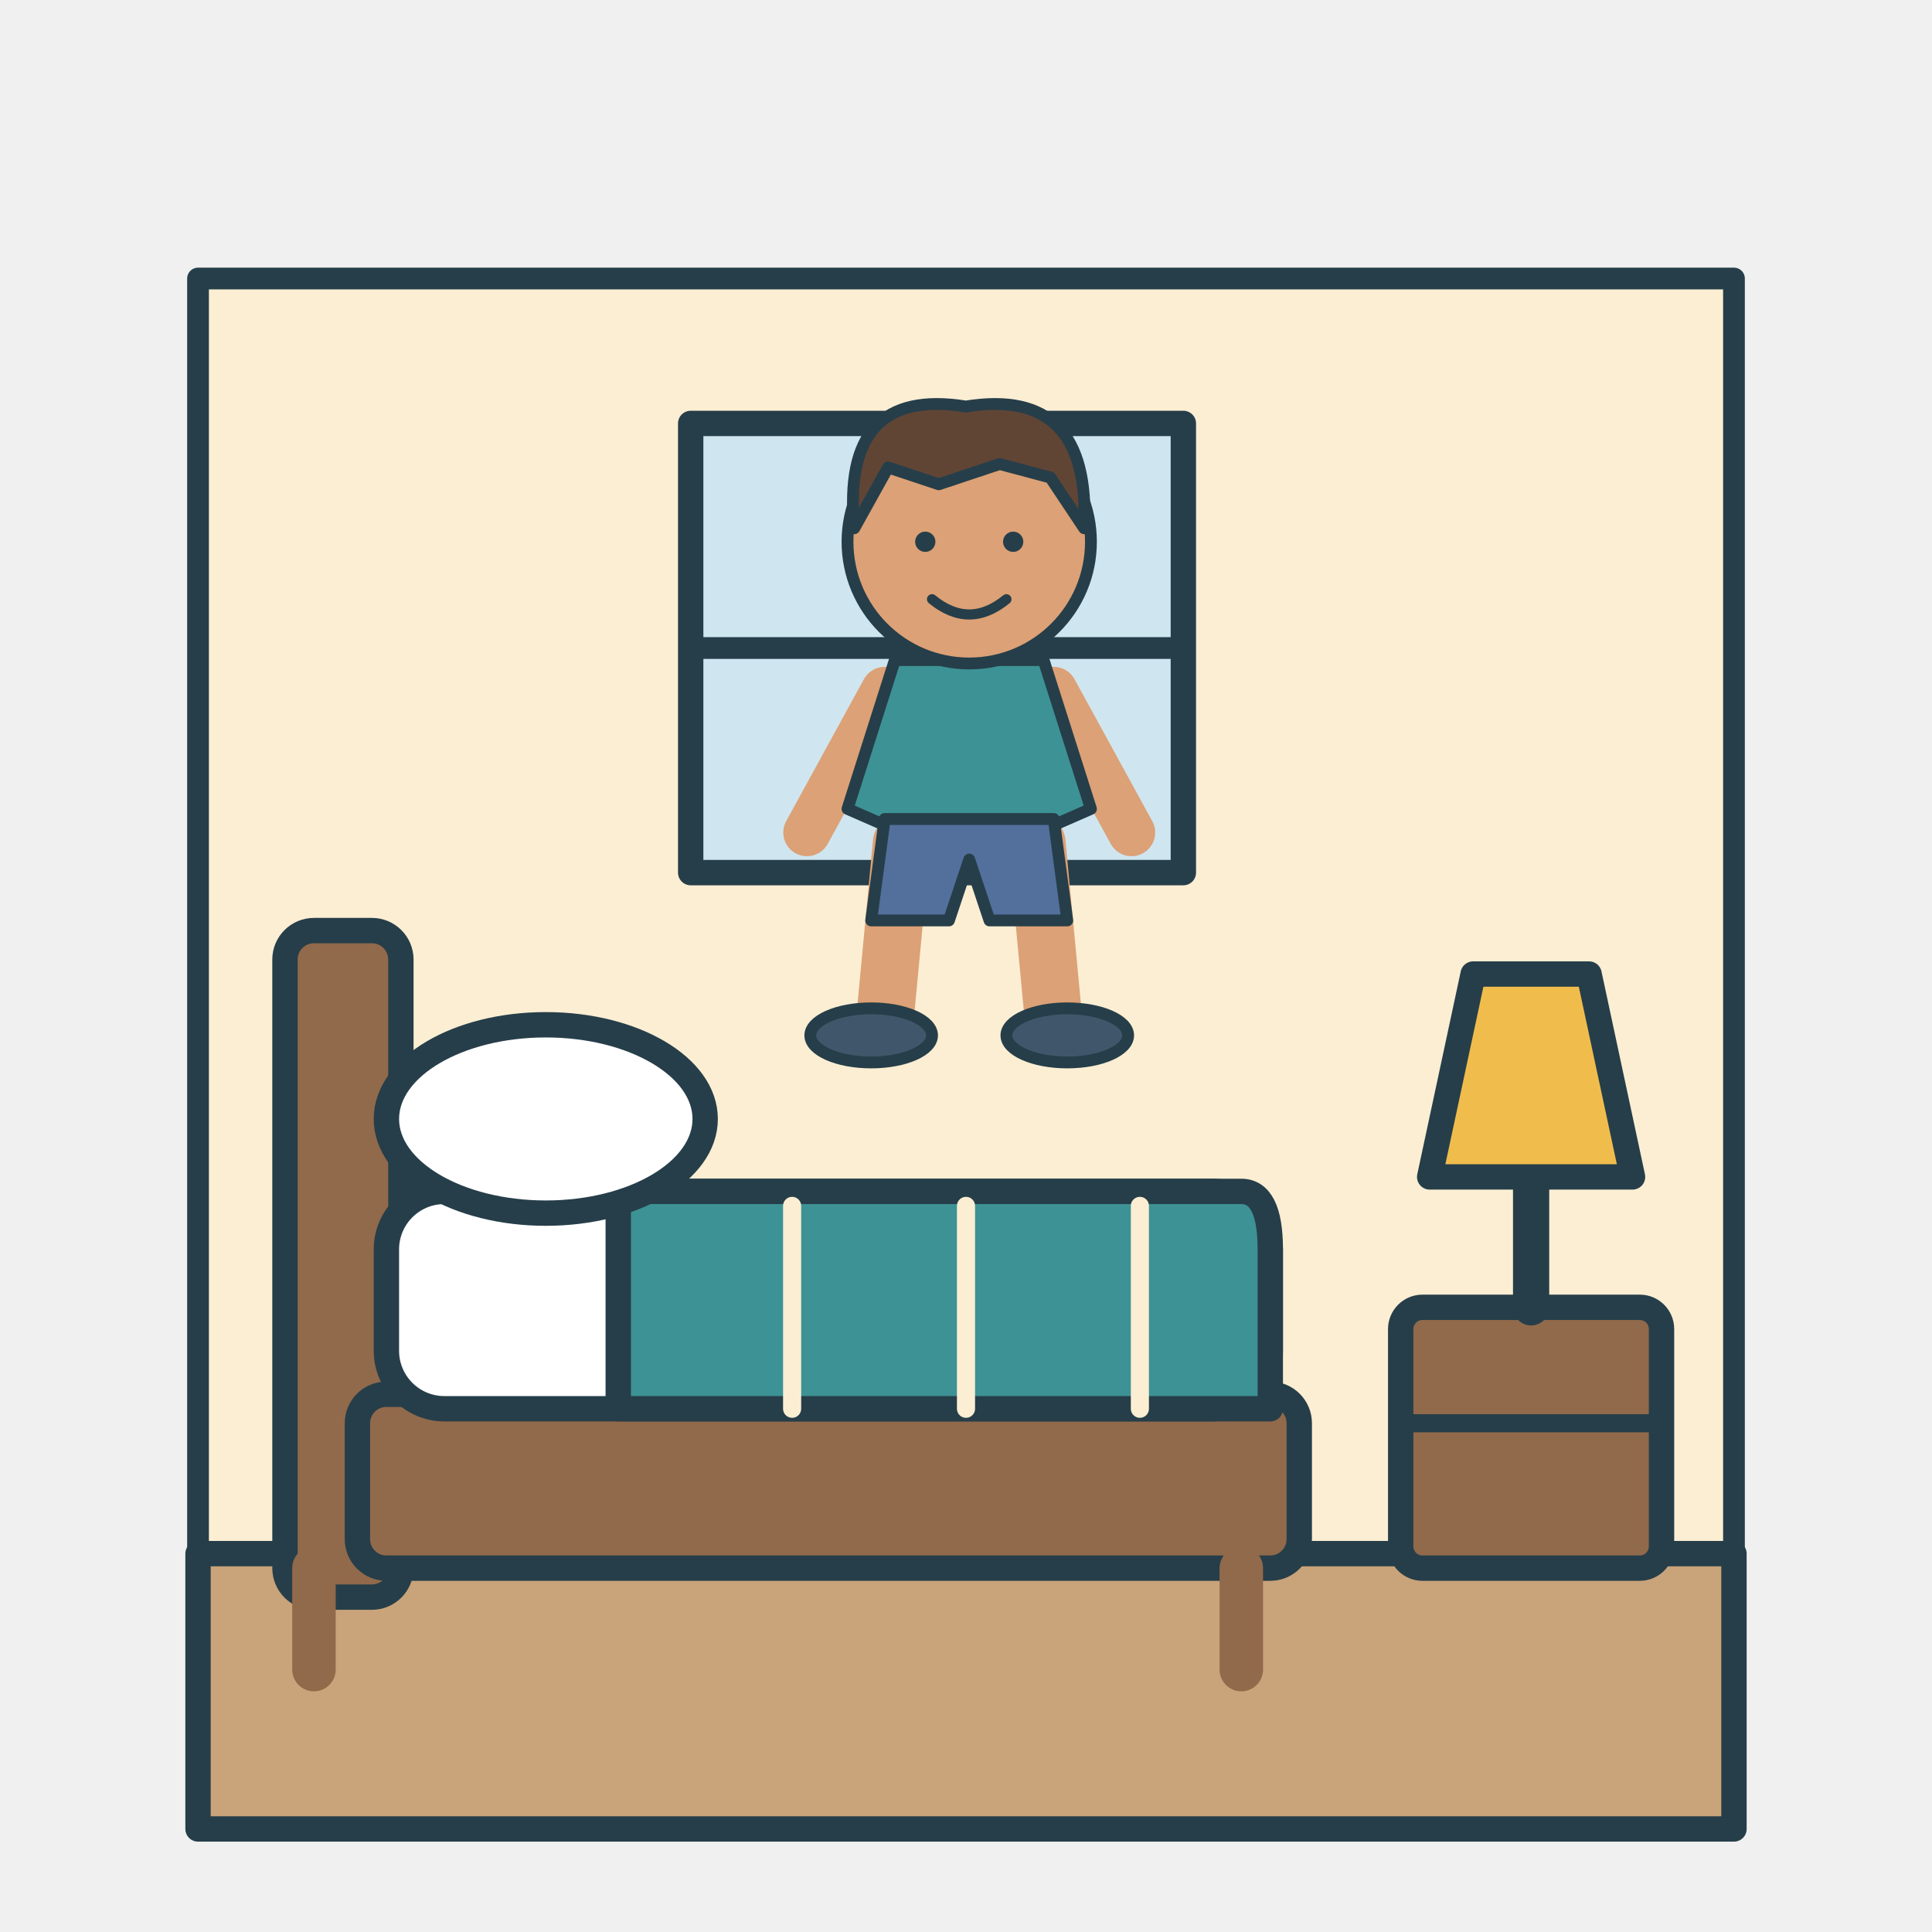
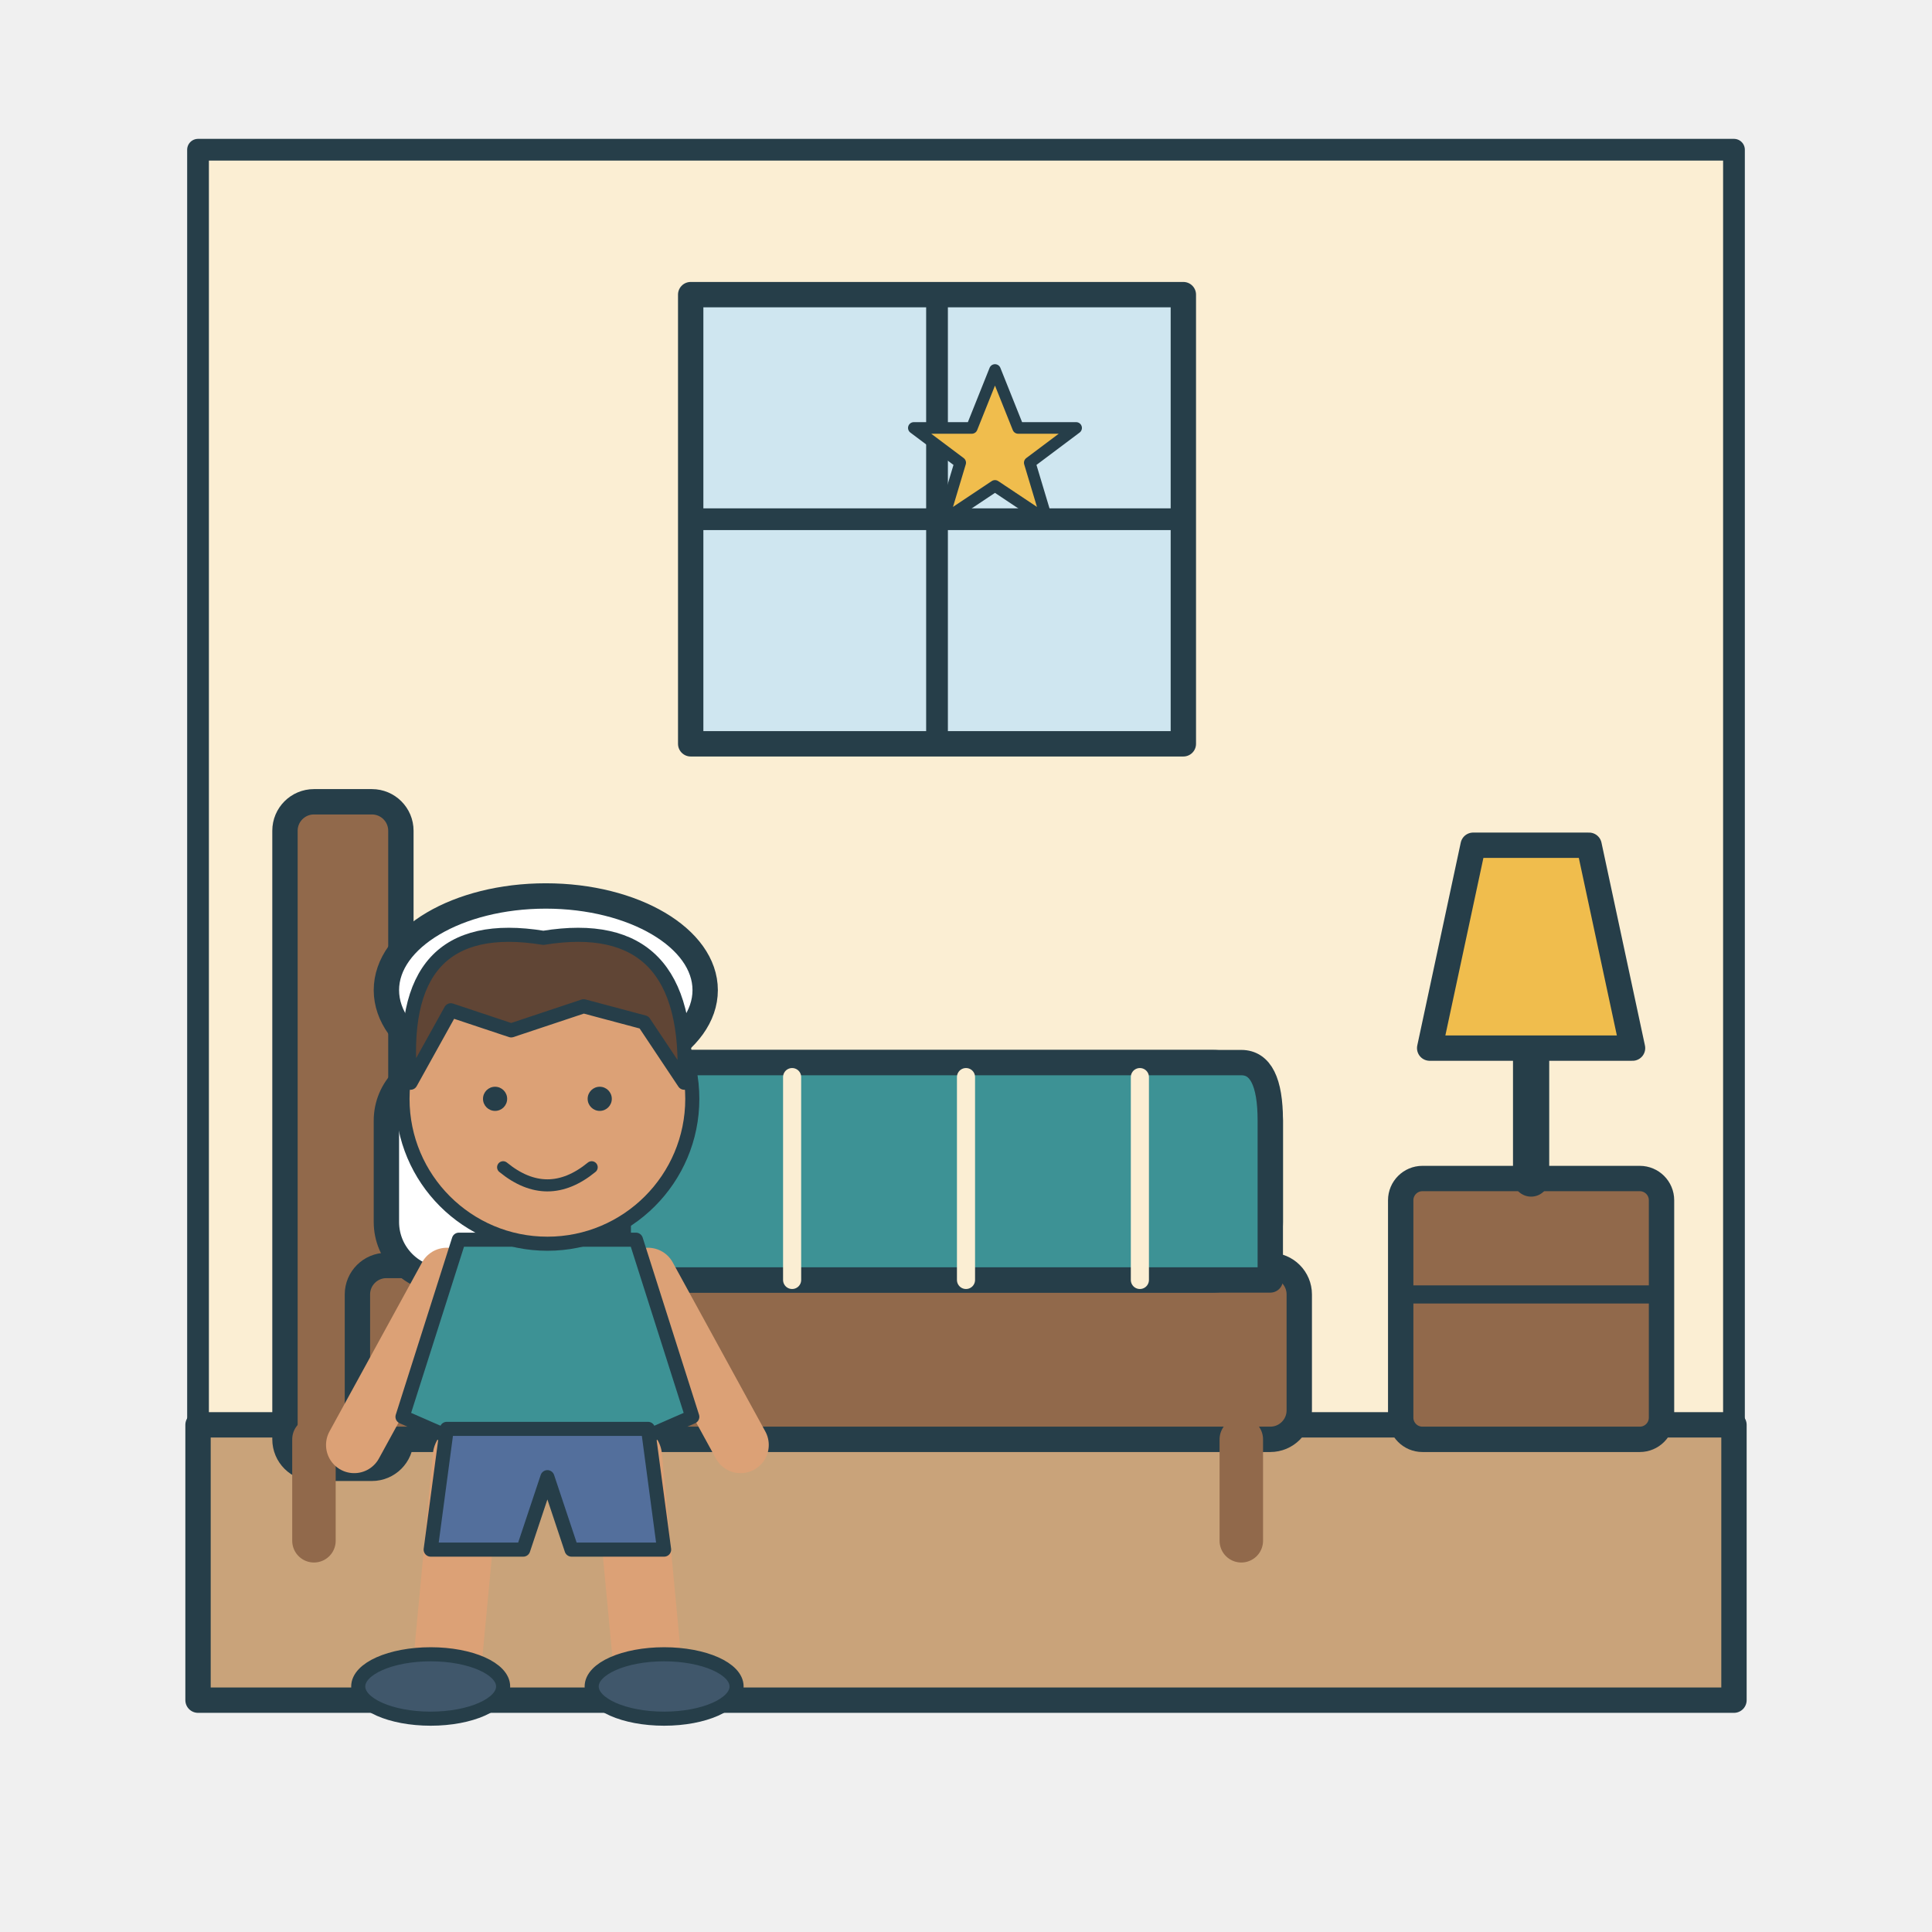
<svg xmlns="http://www.w3.org/2000/svg" viewBox="0 0 240 240">
  <g stroke="#263e49" stroke-width="3.5" stroke-linecap="round" stroke-linejoin="round">
-     <g transform="translate(12 22) scale(.9)">
+     <g transform="translate(12 6) scale(.9)">
      <g stroke="#263e49" stroke-width="3.5" stroke-linecap="round" stroke-linejoin="round">
        <rect x="14" y="14" width="212" height="180" fill="#fbeed3" stroke-width="3" />
        <rect x="14" y="190" width="212" height="38" fill="#c9a37a" />
        <rect x="82" y="34" width="68" height="62" fill="#cfe6f0" />
        <path d="M116 34 L116 96 M82 65 L150 65" fill="none" stroke-width="3" />
        <path d="M130 46 L134 56 L144 56 L136 62 L139 72 L130 66 L121 72 L124 62 L116 56 L126 56 Z" fill="#f0bd4d" stroke-width="2" transform="translate(-4,-2) scale(0.8) translate(30,12)" />
        <rect x="26" y="104" width="16" height="92" rx="4" fill="#91694b" />
        <rect x="36" y="168" width="130" height="24" rx="4" fill="#91694b" />
        <rect x="40" y="140" width="122" height="30" rx="8" fill="#fff" />
        <path d="M72 140 L158 140 Q162 140 162 148 L162 170 L72 170 Z" fill="#3d9295" />
        <path d="M96 142 L96 170 M120 142 L120 170 M144 142 L144 170" fill="none" stroke-width="2.5" stroke="#fbeed3" />
        <ellipse cx="62" cy="130" rx="22" ry="13" fill="#fff" />
        <rect x="180" y="156" width="36" height="36" rx="3" fill="#91694b" />
        <path d="M180 172 L216 172" fill="none" stroke-width="2.5" />
        <path d="M198 156 L198 138" fill="none" stroke-width="5" />
        <polygon points="184,138 212,138 206,110 190,110" fill="#f0bd4d" />
        <path d="M30 192 L30 206 M158 192 L158 206" fill="none" stroke-width="6" stroke="#91694b" />
      </g>
    </g>
-     <g transform="translate(70 40) scale(.42)">
+     <g transform="translate(8 104) scale(.5)">
      <path d="M100 154 L95 207 M140 154 L145 207" fill="none" stroke="#dca176" stroke-width="17" />
      <path d="M95 109 L72 151 M145 109 L168 151" fill="none" stroke="#dca176" stroke-width="14" />
      <path d="M98 100 L142 100 L156 144 L140 151 L100 151 L84 144 Z" fill="#3d9295" />
      <path d="M95 147 L145 147 L149 177 L126 177 L120 159 L114 177 L91 177 Z" fill="#536f9c" />
      <circle cx="120" cy="65" r="36" fill="#dca176" />
      <path d="M86 61 Q82 19 119 25 Q156 19 154 61 L144 46 L129 42 L111 48 L96 43 Z" fill="#604535" />
      <circle cx="107.0" cy="65" r="3" fill="#263e49" stroke="none" />
      <circle cx="133.0" cy="65" r="3" fill="#263e49" stroke="none" />
      <path d="M109 82 Q120 91 131 82" fill="none" stroke-width="3" />
      <ellipse cx="91" cy="211" rx="18" ry="8" fill="#40576b" />
      <ellipse cx="149" cy="211" rx="18" ry="8" fill="#40576b" />
    </g>
  </g>
</svg>
